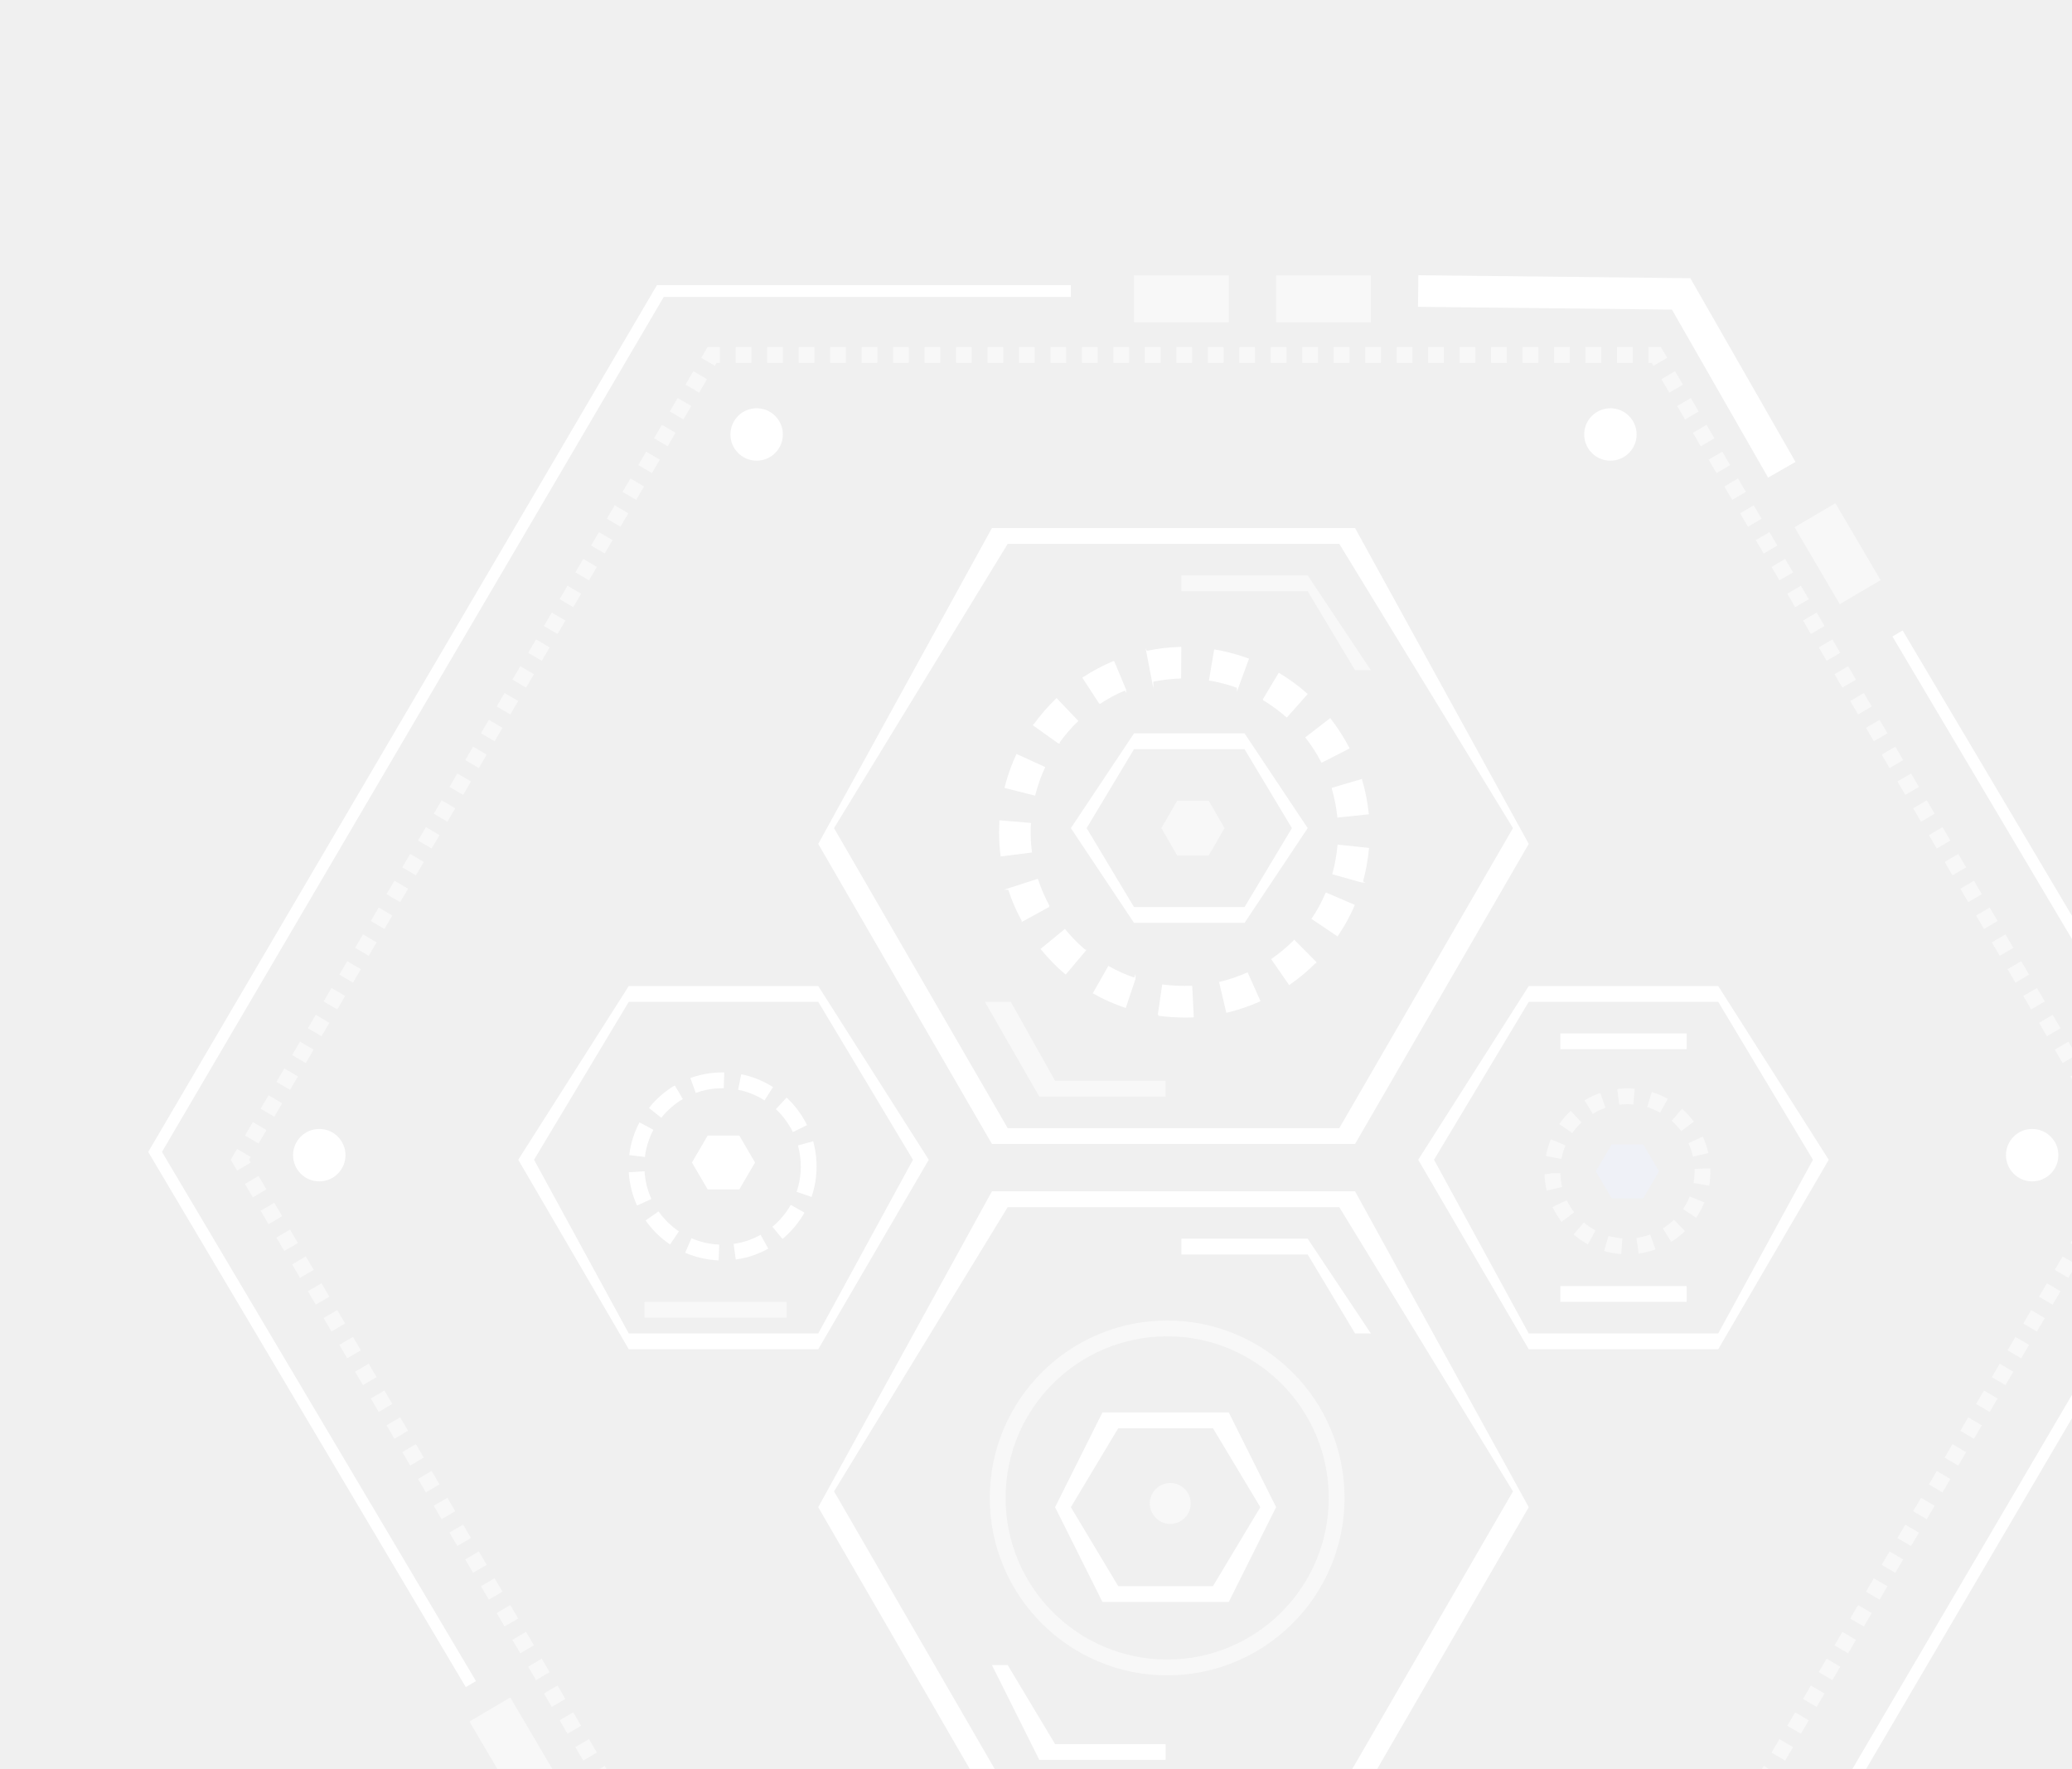
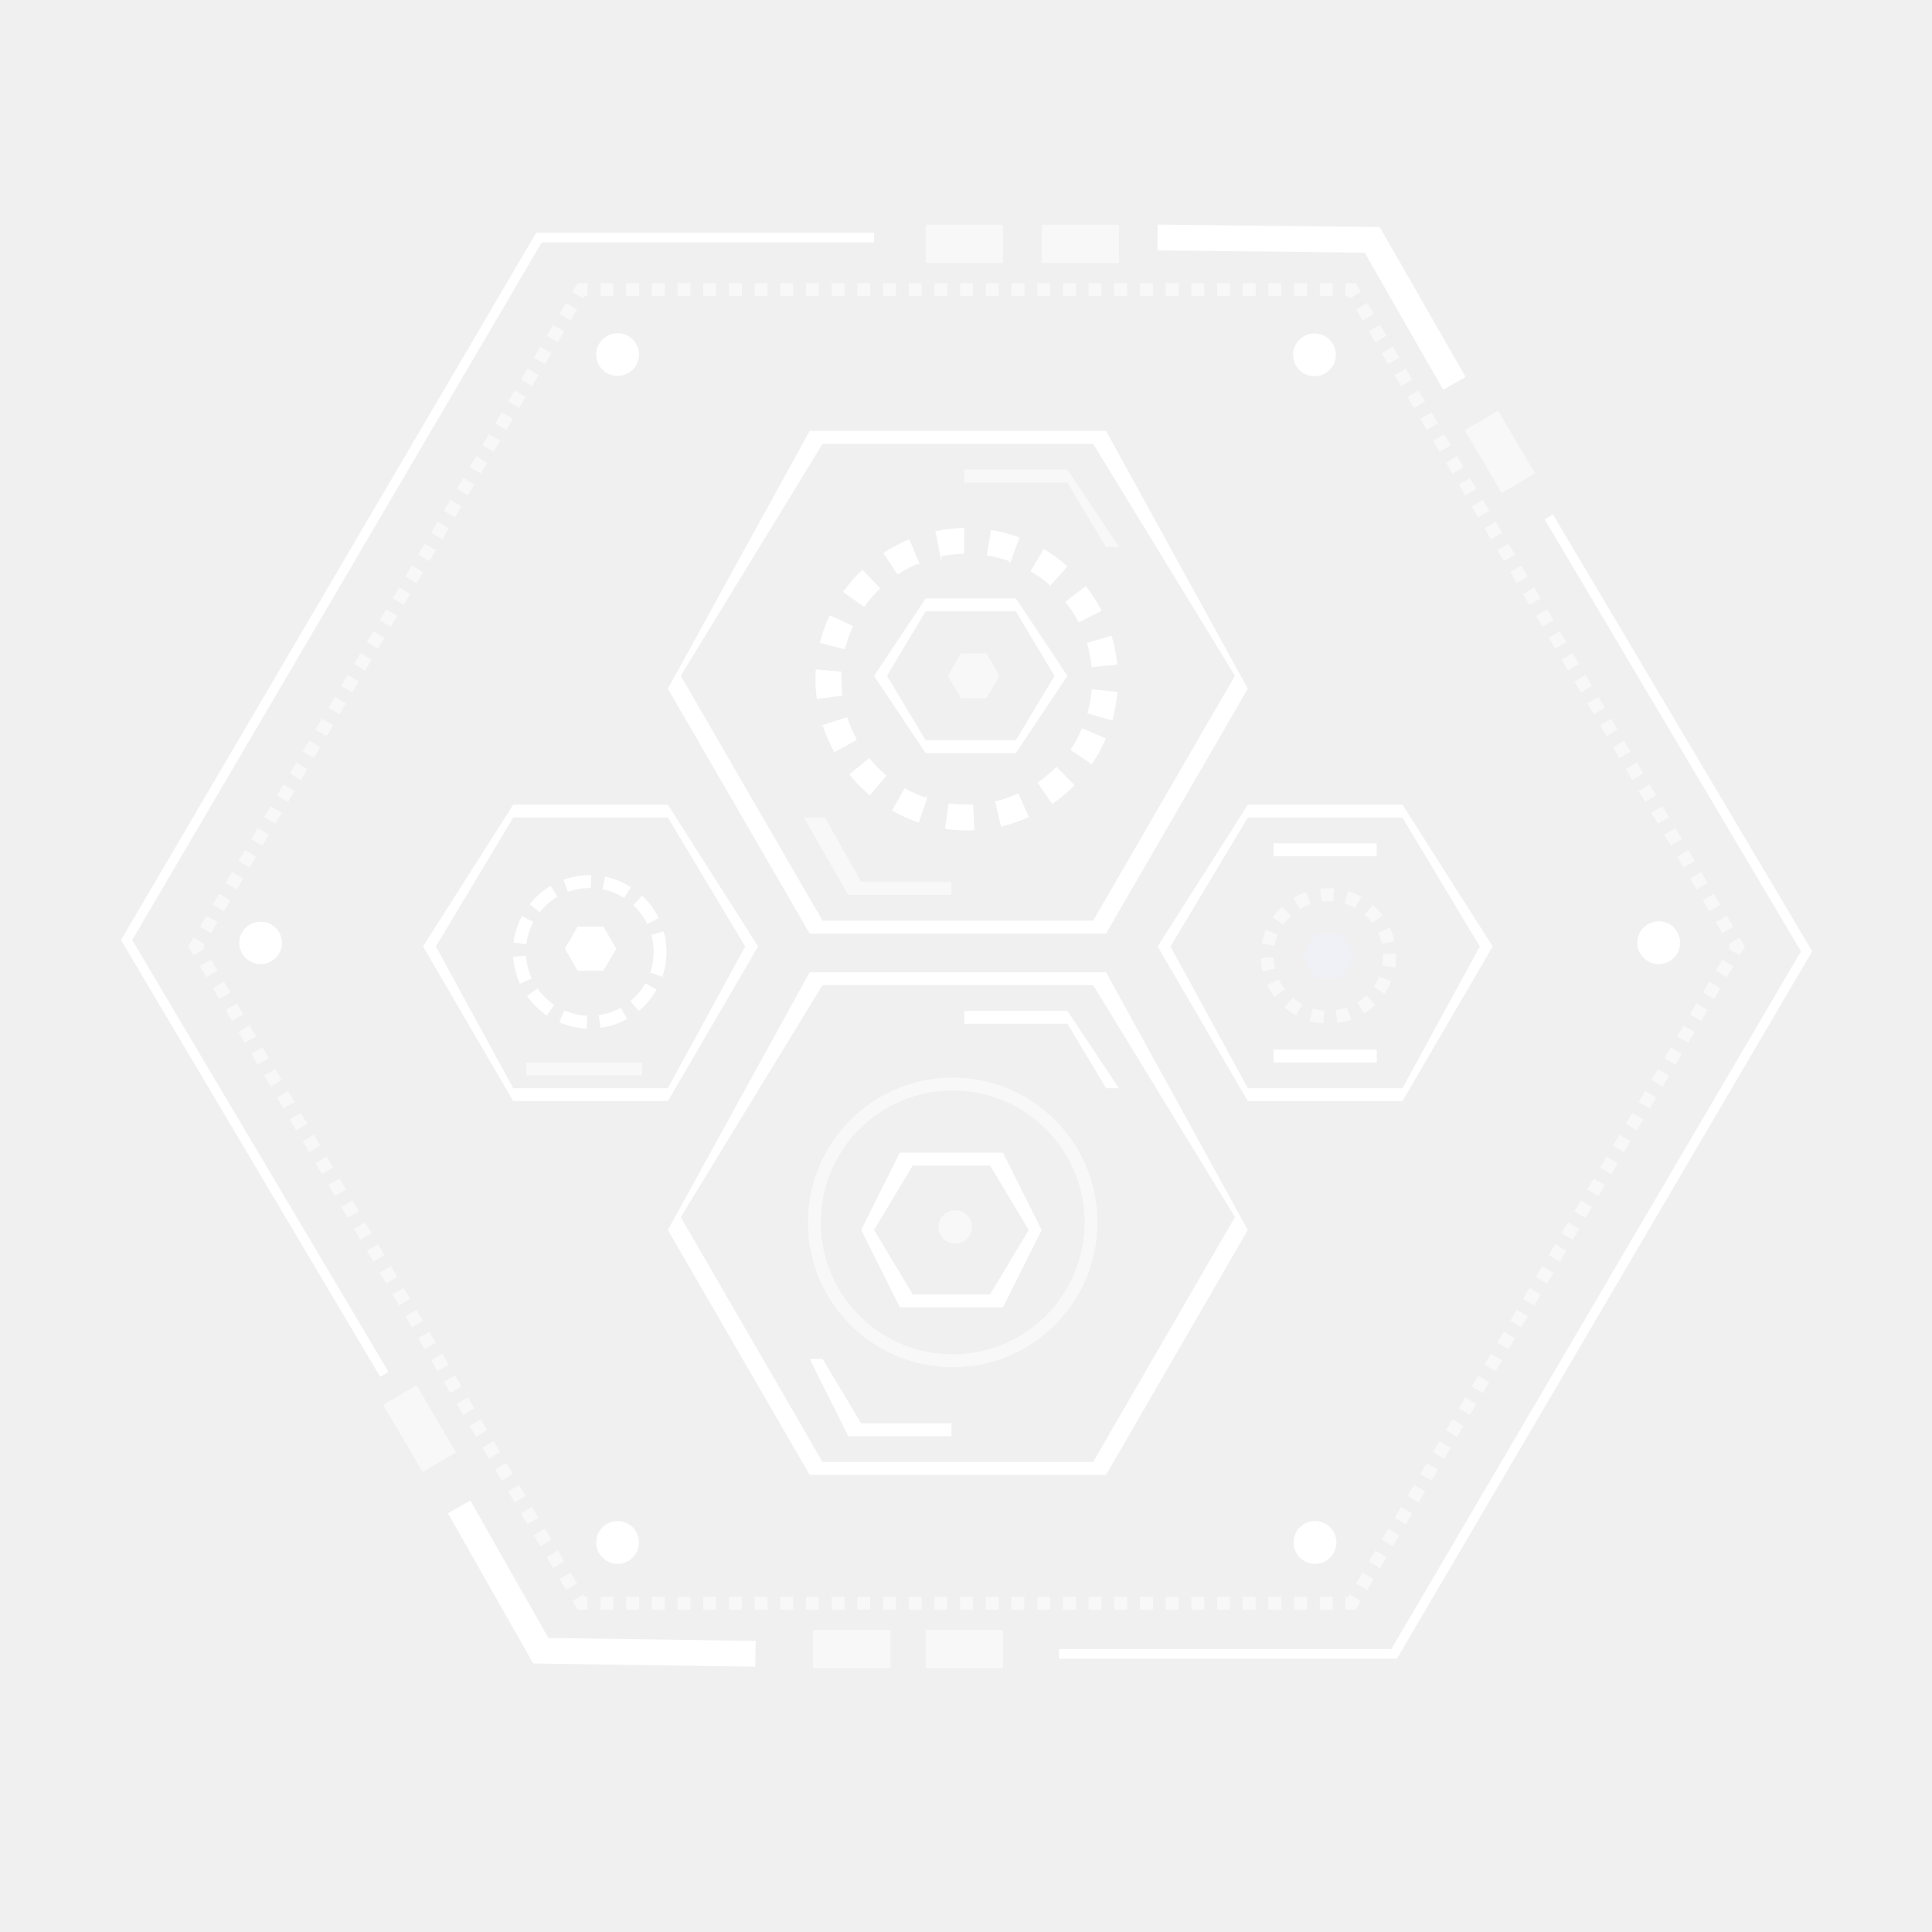
- <svg xmlns="http://www.w3.org/2000/svg" width="575" height="575" preserveAspectRatio="xMidYMid slice" style="width:100%;height:100%">
+ <svg xmlns="http://www.w3.org/2000/svg" width="575" height="575" preserveAspectRatio="xMidYMid slice">
  <defs>
    <clipPath id="a">
      <path d="M0 0h575v575H0z" />
    </clipPath>
  </defs>
  <g clip-path="url(#a)">
    <g display="block">
      <path fill="#FFF" d="M444.251 281.679l-26.849-42.191h-46.028l-26.849 42.191 26.849 46.027h46.028l26.849-46.027zm-95.89 0l23.013-38.356h46.028l23.014 38.356-23.014 42.192h-46.028l-23.013-42.192z" />
      <path fill="#EFF1F7" d="M403.015 284.496l-3.837-6.543h-7.667l-3.836 6.543 3.836 6.543h7.667l3.837-6.543z" />
-       <path fill="#F8F8F8" d="M415.498 284.505l-.017-.739-3.835.126.015.613c0 .94-.08 1.887-.241 2.819l3.782.652c.195-1.146.296-2.316.296-3.471zM408.609 269.324l-2.52 2.892c.859.748 1.642 1.592 2.328 2.508l3.068-2.301c-.843-1.131-1.814-2.171-2.876-3.099zM408.862 293.634l3.184 2.144c.79-1.177 1.461-2.432 1.986-3.732l-3.551-1.438c-.43 1.05-.971 2.067-1.619 3.026zM410.17 277.662c.479 1.043.848 2.133 1.097 3.245l3.743-.84c-.31-1.373-.767-2.723-1.358-4.008l-3.482 1.603zM389.681 303.844c1.354.395 2.757.652 4.16.751l.276-3.827c-1.139-.085-2.27-.283-3.367-.601l-1.069 3.677zM398.061 304.462c1.408-.192 2.789-.529 4.112-1.005l-1.297-3.609c-1.069.383-2.19.656-3.329.817l.514 3.797zM400.14 268.89c1.089.337 2.147.791 3.152 1.351l1.864-3.356c-1.239-.686-2.551-1.244-3.897-1.658l-1.119 3.663zM405.978 301.616c1.193-.744 2.317-1.615 3.341-2.601l-2.658-2.765c-.829.798-1.738 1.507-2.704 2.106l2.021 3.26zM382.27 299.828c1.078.921 2.251 1.726 3.487 2.397l1.829-3.371c-1.005-.545-1.956-1.197-2.827-1.941l-2.489 2.915zM384.928 267.249l1.983 3.279c.978-.586 2.021-1.077 3.103-1.453l-1.258-3.625c-1.335.464-2.624 1.067-3.828 1.799zM395.361 268.181c.476 0 .948.019 1.416.058l.325-3.821c-.576-.046-1.15-.072-1.741-.072l-.737.015c-.587.019-1.173.061-1.748.134l.471 3.805c.457-.057.921-.092 1.397-.104l.617-.015zM377.142 293.166c.614 1.27 1.357 2.486 2.216 3.603l3.042-2.34c-.698-.906-1.303-1.888-1.794-2.916l-3.464 1.653zM375.742 289.169l3.732-.882c-.249-1.043-.396-2.117-.438-3.352h-1.918l-1.91.299c.046 1.331.227 2.65.534 3.935zM375.538 280.765l3.771.714c.214-1.127.54-2.232.981-3.287l-3.536-1.477c-.545 1.3-.951 2.662-1.216 4.05zM378.791 273.006l3.152 2.187c.648-.937 1.408-1.811 2.24-2.594l-2.62-2.8c-1.035.971-1.966 2.049-2.772 3.207z" />
-       <path fill="#FFF" d="M379.046 254.83h30.684v-3.834h-30.684v3.834zM379.046 316.199h30.684v-3.834h-30.684v3.834z" />
+       <path fill="#F8F8F8" d="M415.498 284.505l-.017-.739-3.835.126.015.613c0 .94-.08 1.887-.241 2.819l3.782.652c.195-1.146.296-2.316.296-3.471zm-6.889-15.181l-2.52 2.892a16.235 16.235 0 012.328 2.508l3.068-2.301a20.01 20.01 0 00-2.876-3.099zm.253 24.31l3.184 2.144a20.476 20.476 0 001.986-3.732l-3.551-1.438a16.74 16.74 0 01-1.619 3.026zm1.308-15.972a16.342 16.342 0 011.097 3.245l3.743-.84a20.333 20.333 0 00-1.358-4.008l-3.482 1.603zm-20.489 26.182c1.354.395 2.757.652 4.16.751l.276-3.827a16.514 16.514 0 01-3.367-.601l-1.069 3.677zm8.38.618a20.23 20.23 0 004.112-1.005l-1.297-3.609c-1.069.383-2.19.656-3.329.817l.514 3.797zm2.079-35.572c1.089.337 2.147.791 3.152 1.351l1.864-3.356a20.517 20.517 0 00-3.897-1.658l-1.119 3.663zm5.838 32.726a20.328 20.328 0 003.341-2.601l-2.658-2.765a16.28 16.28 0 01-2.704 2.106l2.021 3.26zm-23.708-1.788a20.25 20.25 0 003.487 2.397l1.829-3.371a16.384 16.384 0 01-2.827-1.941l-2.489 2.915zm2.658-32.579l1.983 3.279a16.747 16.747 0 013.103-1.453l-1.258-3.625a20.05 20.05 0 00-3.828 1.799zm10.433.932c.476 0 .948.019 1.416.058l.325-3.821a21.736 21.736 0 00-1.741-.072l-.737.015c-.587.019-1.173.061-1.748.134l.471 3.805a14.14 14.14 0 011.397-.104l.617-.015zm-18.219 24.985a20.702 20.702 0 002.216 3.603l3.042-2.34a16.309 16.309 0 01-1.794-2.916l-3.464 1.653zm-1.4-3.997l3.732-.882a16.574 16.574 0 01-.438-3.352h-1.918l-1.91.299a19.9 19.9 0 00.534 3.935zm-.204-8.404l3.771.714c.214-1.127.54-2.232.981-3.287l-3.536-1.477a20.364 20.364 0 00-1.216 4.05zm3.253-7.759l3.152 2.187a16.365 16.365 0 012.24-2.594l-2.62-2.8a20.322 20.322 0 00-2.772 3.207z" />
+       <path fill="#FFF" d="M379.046 254.83h30.684v-3.834h-30.684v3.834zm0 61.369h30.684v-3.834h-30.684v3.834z" />
    </g>
    <g display="block">
      <path fill="#FFF" d="M183.425 282.349l-3.835-6.544h-7.673l-3.832 6.544 3.832 6.544h7.673l3.835-6.544z" />
      <path fill="#FFF" d="M225.621 281.679l-26.849-42.191h-46.028l-26.849 42.191 26.849 46.027h46.028l26.849-46.027zm-95.89 0l23.013-38.356h46.028l23.013 38.356-23.013 42.192h-46.028l-23.013-42.192z" />
-       <path fill="#FFF" d="M197.141 290.707c.817-2.37 1.227-4.858 1.227-7.39l-.015-.852c-.069-1.795-.341-3.57-.814-5.278l-3.697 1.017c.391 1.423.621 2.907.675 4.419l.016.694c0 2.11-.346 4.177-1.017 6.148l3.625 1.242zM188.476 269.393c1.715 1.596 3.104 3.471 4.128 5.562l3.448-1.684c-1.231-2.516-2.904-4.768-4.96-6.686l-2.616 2.808zM190.087 300.907c2.167-1.795 3.962-3.943 5.343-6.383l-3.341-1.887c-1.147 2.033-2.647 3.82-4.453 5.32l2.451 2.95zM163.924 263.628c-2.417 1.427-4.53 3.269-6.279 5.474l3.004 2.382c1.457-1.83 3.214-3.364 5.224-4.549l-1.949-3.307zM178.742 305.915c2.789-.395 5.442-1.284 7.893-2.653l-1.868-3.349c-2.037 1.135-4.241 1.878-6.562 2.205l.537 3.797zM179.305 264.675c2.282.46 4.445 1.327 6.417 2.593l2.063-3.238c-2.377-1.514-4.974-2.562-7.724-3.118l-.756 3.763zM156.837 296.423c1.607 2.293 3.608 4.257 5.944 5.834l2.144-3.184c-1.944-1.312-3.613-2.942-4.948-4.852l-3.14 2.202zM174.849 264.315l.967-.012.13-3.835-.364-.004-.882.015c-2.398.088-4.75.545-6.998 1.362l1.312 3.601c1.868-.678 3.825-1.058 5.835-1.127zM152.859 280.547l3.805.46c.28-2.316.974-4.541 2.071-6.608l-3.387-1.8c-1.319 2.49-2.156 5.163-2.489 7.948zM154.757 292.798l3.49-1.596c-.966-2.113-1.53-4.376-1.676-6.72l-3.828.238c.177 2.819.852 5.535 2.014 8.078zM174.569 306.119l.157-3.835c-2.34-.093-4.61-.613-6.75-1.545l-1.528 3.521c2.574 1.116 5.306 1.74 8.121 1.859z" />
-       <path fill="#F8F8F8" d="M156.58 320.035h34.52v-3.836H156.58v3.836z" />
+       <path fill="#FFF" d="M197.141 290.707a22.625 22.625 0 001.227-7.39l-.015-.852a23.121 23.121 0 00-.814-5.278l-3.697 1.017c.391 1.423.621 2.907.675 4.419l.016.694c0 2.11-.346 4.177-1.017 6.148l3.625 1.242zm-8.665-21.314a18.976 18.976 0 014.128 5.562l3.448-1.684a22.865 22.865 0 00-4.96-6.686l-2.616 2.808zm1.611 31.514a22.908 22.908 0 005.343-6.383l-3.341-1.887a19.09 19.09 0 01-4.453 5.32l2.451 2.95zm-26.163-37.279a22.75 22.75 0 00-6.279 5.474l3.004 2.382a18.986 18.986 0 015.224-4.549l-1.949-3.307zm14.818 42.287a22.612 22.612 0 007.893-2.653l-1.868-3.349a18.814 18.814 0 01-6.562 2.205l.537 3.797zm.563-41.24a18.654 18.654 0 016.417 2.593l2.063-3.238a22.69 22.69 0 00-7.724-3.118l-.756 3.763zm-22.468 31.748a22.824 22.824 0 005.944 5.834l2.144-3.184a18.919 18.919 0 01-4.948-4.852l-3.14 2.202zm18.012-32.108l.967-.012.13-3.835-.364-.004-.882.015c-2.398.088-4.75.545-6.998 1.362l1.312 3.601a18.957 18.957 0 015.835-1.127zm-21.99 16.232l3.805.46c.28-2.316.974-4.541 2.071-6.608l-3.387-1.8a22.661 22.661 0 00-2.489 7.948zm1.898 12.251l3.49-1.596a18.936 18.936 0 01-1.676-6.72l-3.828.238a22.786 22.786 0 002.014 8.078zm19.812 13.321l.157-3.835a18.693 18.693 0 01-6.75-1.545l-1.528 3.521a22.75 22.75 0 008.121 1.859z" />
+       <path fill="#F8F8F8" d="M156.58 320.035h34.52v-3.836h-34.52v3.836z" />
    </g>
    <g display="block">
-       <path fill="#FFF" d="M283.155 423.597h-26.85l-11.506-19.178h-3.836l11.506 23.014h30.686v-3.836zM333.019 323.871l-15.344-23.014h-30.684v3.836h30.684l11.507 19.178h3.837z" />
-       <path fill="#F8F8F8" d="M289.251 365.258c.058-2.743-2.121-5.013-4.864-5.067-2.739-.058-5.009 2.117-5.067 4.86-.057 2.746 2.121 5.013 4.864 5.074 2.742.054 5.009-2.125 5.067-4.867z" />
+       <path fill="#FFF" d="M283.155 423.597h-26.85l-11.506-19.178h-3.836l11.506 23.014h30.686v-3.836zm49.864-99.726l-15.344-23.014h-30.684v3.836h30.684l11.507 19.178h3.837z" />
+       <path fill="#F8F8F8" d="M289.251 365.258a4.963 4.963 0 00-4.864-5.067 4.965 4.965 0 00-5.067 4.86 4.972 4.972 0 004.864 5.074 4.972 4.972 0 005.067-4.867z" />
      <path fill="#FFF" d="M371.374 366.063l-42.192-76.712h-88.218l-42.192 76.712 42.192 72.876h88.218l42.192-72.876zm-126.575 69.041l-42.192-72.877 42.192-69.041h80.548l42.192 69.041-42.192 72.877h-80.548z" />
-       <path fill="#FFF" d="M310.004 366.062l-11.506-23.013H267.813l-11.507 23.013 11.507 23.015h30.685l11.506-23.015zm-38.356 19.178l-11.507-19.178 11.507-19.177h23.014l11.507 19.177-11.507 19.178h-23.014z" />
-       <path fill="none" stroke="#F8F8F8" stroke-miterlimit="10" stroke-width="3.836" d="M324.709 363.815c0 22.739-18.435 41.174-41.173 41.174-22.739 0-41.173-18.435-41.173-41.174 0-22.739 18.434-41.172 41.173-41.172 22.738 0 41.173 18.433 41.173 41.172z" />
+       <path fill="#FFF" d="M310.004 366.062l-11.506-23.013h-30.685l-11.507 23.013 11.507 23.015h30.685l11.506-23.015zm-38.356 19.178l-11.507-19.178 11.507-19.177h23.014l11.507 19.177-11.507 19.178h-23.014z" />
+       <path fill="none" stroke="#F8F8F8" stroke-miterlimit="10" stroke-width="3.836" d="M324.709 363.815c0 22.739-18.435 41.174-41.173 41.174-22.739 0-41.173-18.435-41.173-41.174s18.434-41.172 41.173-41.172c22.738 0 41.173 18.433 41.173 41.172z" />
    </g>
    <g display="block">
-       <path fill="#FFF" d="M317.675 201.131l-15.342-23.014h-26.849l-15.343 23.014 15.343 23.014h26.849l15.342-23.014zm-53.698 0l11.507-19.178h26.849l11.507 19.178-11.507 19.178h-26.849l-11.507-19.178zM324.947 205.136l-.039.192c-.195 2.266-.614 4.564-1.228 6.828l-.038.191 7.058 1.96.191.035h.806l-.579-.269c.733-2.643 1.193-5.366 1.462-8.131l-7.633-.806zM323.489 191.366l.038.191c.652 2.264 1.112 4.565 1.339 6.789v.231l7.671-.806-.034-.192c-.273-2.723-.806-5.484-1.611-8.17v-.23l-7.403 2.187zM296.333 238.467l-.192.039 1.765 7.48.191-.036c2.685-.652 5.332-1.537 7.936-2.688l.154-.153-3.104-6.943-.191.077c-2.11.921-4.334 1.687-6.559 2.224zM325.019 227.305c1.577-2.34 2.958-4.794 4.027-7.364l.081-.153-6.866-2.953-.038-.039-.234.114c-.879 2.11-1.991 4.181-3.295 6.099l-.115.154 6.367 4.295.073-.153zM299.781 158.802c-1.53-.422-3.064-.806-4.641-1.036l-.188-.033-1.266 7.552.188.039c1.308.191 2.57.497 3.836.842.886.23 1.764.537 2.765.883v.958l2.953-8.05-.191-.042c-1.112-.422-2.225-.768-3.456-1.113zM314.399 228.188l-.115.193c-1.65 1.649-3.456 3.145-5.332 4.453l-.153.111 4.372 6.329.154-.116c2.259-1.573 4.368-3.336 6.286-5.254l.154.192v-.457l-5.213-5.258-.153-.193zM310.79 163.485l-.154-.081-3.836 6.406-.034.038.114.23c1.957 1.19 3.836 2.571 5.6 4.109l.112.111 5.102-5.754-.154-.111c-2.071-1.845-4.333-3.494-6.75-4.948zM323.255 174.566l-.115-.153-6.057 4.679.111.155c1.423 1.806 2.689 3.796 3.763 5.867l.073.155 6.831-3.491-.076-.154c-1.308-2.49-2.801-4.871-4.53-7.058zM269.25 234.597l-3.793 6.67.191.077c2.378 1.38 4.948 2.493 7.629 3.414l.196.077 2.378-7.096v-1.223l-.307.915c-2.152-.728-4.223-1.648-6.141-2.76l-.153-.074zM256.519 169.695c-1.96 1.879-3.759 3.952-5.37 6.176l-.119-.115-.073.422 6.061 4.334.111.039h.46l-.188-.192c1.343-1.879 2.838-3.605 4.45-5.14l.114-.115-5.293-5.559-.153.15zM258.821 225.771l-.12-.152-5.941 4.871.116.118c1.802 2.183 3.754 4.215 5.867 5.979l.151.116 5.066-6.022h-.311c-1.726-1.458-3.336-3.107-4.828-4.91zM254.866 220.287l.081-.073-.192-.119.192-.077c-1.113-2.071-2.033-4.219-2.766-6.405l-.111-.154-8.213 2.647h1.078c.84 2.608 1.952 5.14 3.26 7.518v.307l6.671-3.644zM270.673 160.566l-.311.042c-2.531 1.07-4.982 2.375-7.284 3.871l-.153.118 4.066 6.249.23.076h.077c1.879-1.266 3.87-2.335 5.941-3.183l.31.54v-.805l-2.841-6.793-.035-.115zM278.612 158.073l-.307-.614 1.879 9.781v-1.684c2.263-.464 4.527-.694 6.751-.771l.038-7.671h-.192c-2.723.077-5.484.384-8.169.959zM287.741 247.135c.652 0 1.339.001 2.033-.037h.229l-.383-7.671h-.191c-1.96.076-4.564-.001-6.943-.309l-.153-.037-1.078 7.441h.195l-.042.191c2.114.269 4.224.422 6.333.422zM246.853 183.273c-.997 2.186-1.841 4.449-2.493 6.789-.042.23-.115.46-.195.69l-.154.614 7.445 1.88.115-.423c.076-.23.111-.46.192-.69.533-1.956 1.227-3.836 2.071-5.634l.073-.196-6.977-3.183-.077.153zM242.788 199.421c-.042.882-.081 1.768-.081 2.727 0 1.876.119 3.794.346 5.673l.042.192 7.594-.959v-.192c-.23-1.573-.311-3.184-.311-4.714 0-.771 0-1.499.081-2.267l-7.671-.652v.192z" />
-       <path fill="#F8F8F8" d="M283.154 262.501h-26.849l-10.759-19.178h-6.296l13.219 23.014h30.685v-3.836zM333.019 162.775l-15.344-23.014h-30.684v3.836h30.684l11.507 19.178h3.837z" />
+       <path fill="#FFF" d="M317.675 201.131l-15.342-23.014h-26.849l-15.343 23.014 15.343 23.014h26.849l15.342-23.014zm-53.698 0l11.507-19.178h26.849l11.507 19.178-11.507 19.178h-26.849l-11.507-19.178zm60.97 4.005l-.039.192a38.945 38.945 0 01-1.228 6.828l-.038.191 7.058 1.96.191.035h.806l-.579-.269c.733-2.643 1.193-5.366 1.462-8.131l-7.633-.806zm-1.458-13.77l.038.191c.652 2.264 1.112 4.565 1.339 6.789v.231l7.671-.806-.034-.192a43.784 43.784 0 00-1.611-8.17v-.23l-7.403 2.187zm-27.156 47.101l-.192.039 1.765 7.48.191-.036a47.025 47.025 0 007.936-2.688l.154-.153-3.104-6.943-.191.077a39.988 39.988 0 01-6.559 2.224zm28.686-11.162c1.577-2.34 2.958-4.794 4.027-7.364l.081-.153-6.866-2.953-.038-.039-.234.114a34.521 34.521 0 01-3.295 6.099l-.115.154 6.367 4.295.073-.153zm-25.238-68.503c-1.53-.422-3.064-.806-4.641-1.036l-.188-.033-1.266 7.552.188.039c1.308.191 2.57.497 3.836.842.886.23 1.764.537 2.765.883v.958l2.953-8.05-.191-.042a40.037 40.037 0 00-3.456-1.113zm14.618 69.386l-.115.193a39.639 39.639 0 01-5.332 4.453l-.153.111 4.372 6.329.154-.116a46.372 46.372 0 006.286-5.254l.154.192v-.457l-5.213-5.258-.153-.193zm-3.609-64.703l-.154-.081-3.836 6.406-.034.038.114.23a40.81 40.81 0 015.6 4.109l.112.111 5.102-5.754-.154-.111a45.005 45.005 0 00-6.75-4.948zm12.465 11.081l-.115-.153-6.057 4.679.111.155a37.152 37.152 0 013.763 5.867l.073.155 6.831-3.491-.076-.154c-1.308-2.49-2.801-4.871-4.53-7.058zm-54.005 60.031l-3.793 6.67.191.077c2.378 1.38 4.948 2.493 7.629 3.414l.196.077 2.378-7.096v-1.223l-.307.915a33.947 33.947 0 01-6.141-2.76l-.153-.074zm-12.731-64.902a45.68 45.68 0 00-5.37 6.176l-.119-.115-.073.422 6.061 4.334.111.039h.46l-.188-.192a36.031 36.031 0 014.45-5.14l.114-.115-5.293-5.559-.153.15zm2.302 56.076l-.12-.152-5.941 4.871.116.118c1.802 2.183 3.754 4.215 5.867 5.979l.151.116 5.066-6.022h-.311a38.743 38.743 0 01-4.828-4.91zm-3.955-5.484l.081-.073-.192-.119.192-.077a41.206 41.206 0 01-2.766-6.405l-.111-.154-8.213 2.647h1.078a43.069 43.069 0 003.26 7.518v.307l6.671-3.644zm15.807-59.721l-.311.042a46.986 46.986 0 00-7.284 3.871l-.153.118 4.066 6.249.23.076h.077a33.067 33.067 0 015.941-3.183l.31.54v-.805l-2.841-6.793-.035-.115zm7.939-2.493l-.307-.614 1.879 9.781v-1.684c2.263-.464 4.527-.694 6.751-.771l.038-7.671h-.192a45.282 45.282 0 00-8.169.959zm9.129 89.062c.652 0 1.339.001 2.033-.037h.229l-.383-7.671h-.191a44.083 44.083 0 01-6.943-.309l-.153-.037-1.078 7.441h.195l-.042.191c2.114.269 4.224.422 6.333.422zm-40.888-63.862a46.325 46.325 0 00-2.493 6.789c-.042.23-.115.46-.195.69l-.154.614 7.445 1.88.115-.423c.076-.23.111-.46.192-.69a34.734 34.734 0 012.071-5.634l.073-.196-6.977-3.183-.077.153zm-4.065 16.148a56.03 56.03 0 00-.081 2.727c0 1.876.119 3.794.346 5.673l.042.192 7.594-.959v-.192c-.23-1.573-.311-3.184-.311-4.714 0-.771 0-1.499.081-2.267l-7.671-.652v.192z" />
+       <path fill="#F8F8F8" d="M283.154 262.501h-26.849l-10.759-19.178h-6.296l13.219 23.014h30.685v-3.836zm49.865-99.726l-15.344-23.014h-30.684v3.836h30.684l11.507 19.178h3.837z" />
      <path fill="#FFF" d="M371.374 204.967l-42.192-76.712h-88.218l-42.192 76.712 42.192 72.876h88.218l42.192-72.876zm-126.575 69.041l-42.192-72.877 42.192-69.041h80.548l42.192 69.041-42.192 72.877h-80.548z" />
      <path fill="#F8F8F8" d="M297.47 201.131l-3.837-6.642h-7.671l-3.836 6.642 3.836 6.644h7.671l3.837-6.644z" />
    </g>
    <g display="block">
      <path fill="none" stroke="#F8F8F8" stroke-miterlimit="10" stroke-width="3.836" d="M403.345 87.869l-.97-1.654h-1.918" />
-       <path fill="none" stroke="#F8F8F8" stroke-dasharray="3.823 3.823 3.823 3.823 3.823 3.823" stroke-miterlimit="10" stroke-width="3.836" d="M396.634 86.215h-28.673M366.05 86.215H176.807" />
+       <path fill="none" stroke="#F8F8F8" stroke-dasharray="3.823 3.823 3.823 3.823 3.823 3.823" stroke-miterlimit="10" stroke-width="3.836" d="M396.634 86.215h-28.673m-1.911 0H176.807" />
      <path fill="none" stroke="#F8F8F8" stroke-miterlimit="10" stroke-width="3.836" d="M174.895 86.215h-1.918l-.97 1.654" />
-       <path fill="none" stroke="#F8F8F8" stroke-dasharray="3.776 3.776 3.776 3.776 3.776 3.776" stroke-miterlimit="10" stroke-width="3.836" d="M170.095 91.125l-14.334 24.428M154.806 117.182L60.204 278.396" />
+       <path fill="none" stroke="#F8F8F8" stroke-dasharray="3.776 3.776 3.776 3.776 3.776 3.776" stroke-miterlimit="10" stroke-width="3.836" d="M170.095 91.125l-14.334 24.428m-.955 1.629L60.204 278.396" />
      <path fill="none" stroke="#F8F8F8" stroke-miterlimit="10" stroke-width="3.836" d="M59.249 280.025l-.972 1.654.972 1.654" />
-       <path fill="none" stroke="#F8F8F8" stroke-dasharray="3.776 3.776 3.776 3.776 3.776 3.776" stroke-miterlimit="10" stroke-width="3.836" d="M61.159 286.589l14.334 24.428M76.449 312.645l94.602 161.214" />
+       <path fill="none" stroke="#F8F8F8" stroke-dasharray="3.776 3.776 3.776 3.776 3.776 3.776" stroke-miterlimit="10" stroke-width="3.836" d="M61.159 286.589l14.334 24.428m.956 1.628l94.602 161.214" />
      <path fill="none" stroke="#F8F8F8" stroke-miterlimit="10" stroke-width="3.836" d="M172.007 475.489l.97 1.654h1.918" />
-       <path fill="none" stroke="#F8F8F8" stroke-dasharray="3.823 3.823 3.823 3.823 3.823 3.823" stroke-miterlimit="10" stroke-width="3.836" d="M178.718 477.143h28.673M209.302 477.143h189.243" />
+       <path fill="none" stroke="#F8F8F8" stroke-dasharray="3.823 3.823 3.823 3.823 3.823 3.823" stroke-miterlimit="10" stroke-width="3.836" d="M178.718 477.143h28.673m1.911 0h189.243" />
      <path fill="none" stroke="#F8F8F8" stroke-miterlimit="10" stroke-width="3.836" d="M400.457 477.143h1.918l.97-1.654" />
-       <path fill="none" stroke="#F8F8F8" stroke-dasharray="3.776 3.776 3.776 3.776 3.776 3.776" stroke-miterlimit="10" stroke-width="3.836" d="M405.257 472.232l14.334-24.428M420.546 446.176l94.602-161.214" />
+       <path fill="none" stroke="#F8F8F8" stroke-dasharray="3.776 3.776 3.776 3.776 3.776 3.776" stroke-miterlimit="10" stroke-width="3.836" d="M405.257 472.232l14.334-24.428m.955-1.628l94.602-161.214" />
      <path fill="none" stroke="#F8F8F8" stroke-miterlimit="10" stroke-width="3.836" d="M516.104 283.333l.97-1.654-.97-1.654" />
-       <path fill="none" stroke="#F8F8F8" stroke-dasharray="3.776 3.776 3.776 3.776 3.776 3.776" stroke-miterlimit="10" stroke-width="3.836" d="M514.193 276.768l-14.334-24.426M498.903 250.712L404.301 89.498" />
-       <path fill="#F8F8F8" d="M114.046 418.12l11.754 19.992 9.92-5.831-11.754-19.993-9.92 5.832zM298.498 485.068h-23.014v11.405h23.014v-11.405zM265.026 485.068h-23.014v11.405h23.014v-11.405zM310.004 78.289h23.014V66.885h-23.014v11.404zM275.484 78.289h23.014V66.885h-23.014v11.404zM435.95 128.053l10.979 18.681 9.921-5.83-10.98-18.682-9.92 5.831z" />
-       <path fill="none" stroke="#FFF" stroke-miterlimit="10" stroke-width="2.877" d="M114.388 409.035l-76.712-129.257L160.415 70.687h99.726M460.964 153.861l76.711 129.258-122.738 209.091h-99.726" />
+       <path fill="none" stroke="#F8F8F8" stroke-dasharray="3.776 3.776 3.776 3.776 3.776 3.776" stroke-miterlimit="10" stroke-width="3.836" d="M514.193 276.768l-14.334-24.426m-.956-1.63L404.301 89.498" />
+       <path fill="#F8F8F8" d="M114.046 418.12l11.754 19.992 9.92-5.831-11.754-19.993-9.92 5.832zm184.452 66.948h-23.014v11.405h23.014v-11.405zm-33.472 0h-23.014v11.405h23.014v-11.405zm44.978-406.779h23.014V66.885h-23.014v11.404zm-34.52 0h23.014V66.885h-23.014v11.404zm160.466 49.764l10.979 18.681 9.921-5.83-10.98-18.682-9.92 5.831z" />
+       <path fill="none" stroke="#FFF" stroke-miterlimit="10" stroke-width="2.877" d="M114.388 409.035L37.676 279.778 160.415 70.687h99.726m200.823 83.174l76.711 129.258L414.937 492.21h-99.726" />
      <path fill="none" stroke="#FFF" stroke-miterlimit="10" stroke-width="7.671" d="M224.831 492.21l-63.879-.921-24.301-42.802M344.512 70.686l63.882.697 24.452 42.715" />
-       <path fill="#FFF" d="M397.575 105.522c0 3.516-2.851 6.367-6.367 6.367-3.515 0-6.365-2.851-6.365-6.367 0-3.516 2.85-6.365 6.365-6.365 3.516 0 6.367 2.849 6.367 6.365zM190.177 105.522c0 3.516-2.85 6.367-6.365 6.367-3.516 0-6.366-2.851-6.366-6.367 0-3.516 2.85-6.365 6.366-6.365 3.515 0 6.365 2.849 6.365 6.365zM500.036 280.566c0 3.516-2.851 6.366-6.366 6.366-3.516 0-6.366-2.85-6.366-6.366 0-3.516 2.85-6.366 6.366-6.366 3.515 0 6.366 2.85 6.366 6.366zM83.927 280.566c0 3.516-2.85 6.366-6.365 6.366-3.516 0-6.367-2.85-6.367-6.366 0-3.516 2.851-6.366 6.367-6.366 3.515 0 6.365 2.85 6.365 6.366zM190.177 458.981c0 3.516-2.85 6.366-6.365 6.366-3.516 0-6.366-2.85-6.366-6.366 0-3.515 2.85-6.365 6.366-6.365 3.515 0 6.365 2.85 6.365 6.365zM397.74 458.981c0 3.516-2.851 6.366-6.367 6.366-3.515 0-6.365-2.85-6.365-6.366 0-3.515 2.85-6.365 6.365-6.365 3.516 0 6.367 2.85 6.367 6.365z" />
+       <path fill="#FFF" d="M397.575 105.522a6.366 6.366 0 11-12.731.001 6.366 6.366 0 0112.731-.001zm-207.398 0a6.366 6.366 0 11-12.733.001 6.366 6.366 0 0112.733-.001zm309.859 175.044a6.366 6.366 0 11-12.733 0 6.366 6.366 0 0112.733 0zm-416.109 0a6.366 6.366 0 11-12.732 0 6.367 6.367 0 0112.732 0zm106.25 178.415a6.366 6.366 0 11-12.731 0 6.366 6.366 0 0112.731 0zm207.563 0a6.367 6.367 0 11-12.733-.001 6.367 6.367 0 0112.733.001z" />
    </g>
  </g>
</svg>
